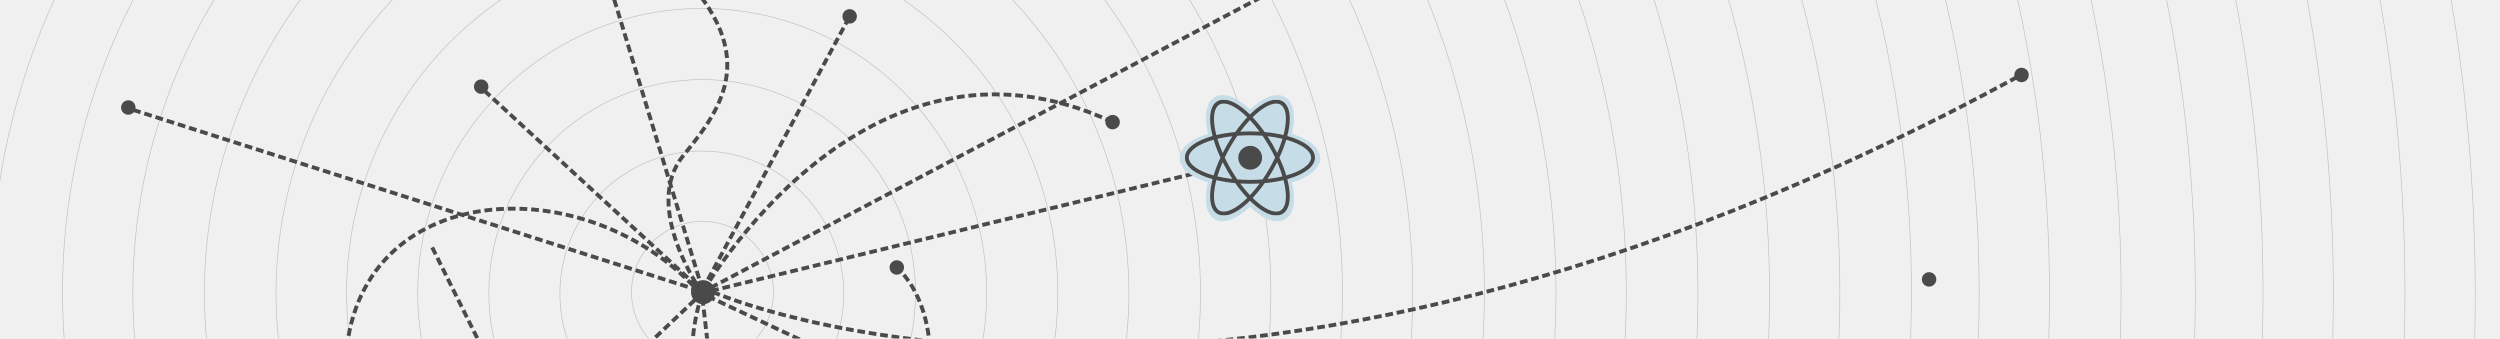
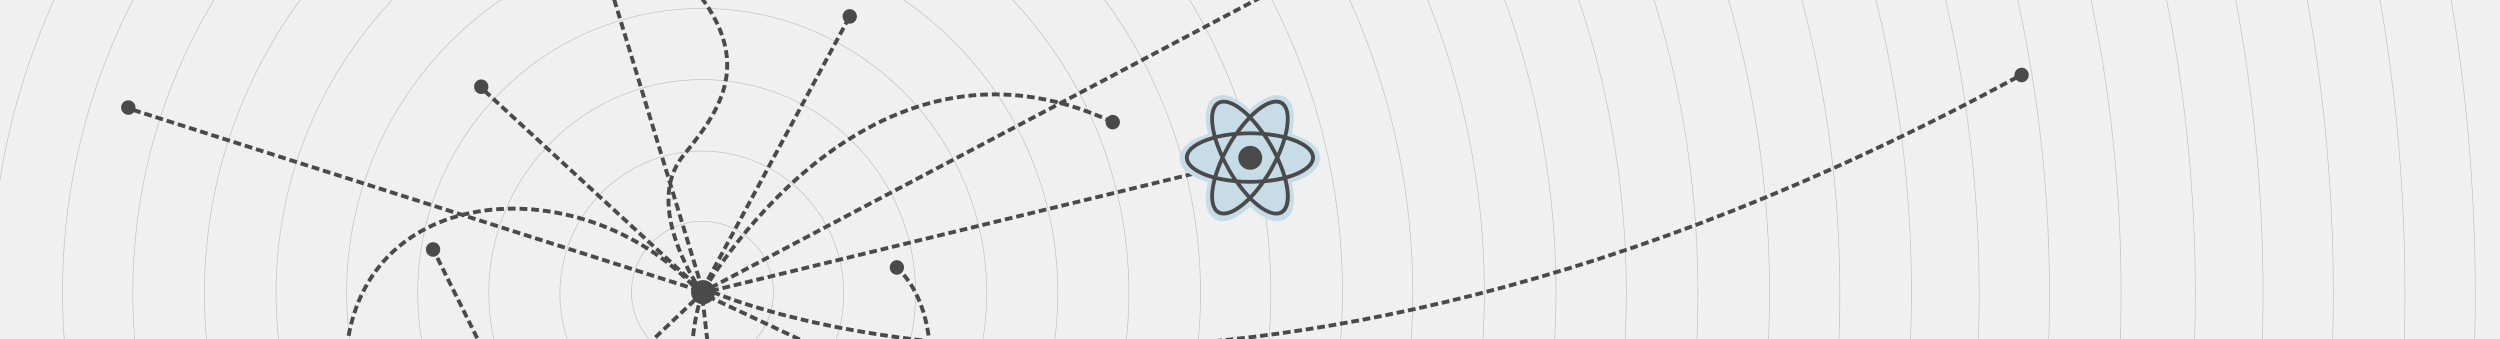
- <svg xmlns="http://www.w3.org/2000/svg" xmlns:xlink="http://www.w3.org/1999/xlink" width="1920px" height="260px" viewBox="0 0 1920 260" version="1.1">
-   <defs>
-     <rect id="path-1" x="0" y="0" width="1920" height="260" />
-     <rect id="path-3" x="0" y="0" width="1920" height="260" />
-     <rect id="path-5" x="0" y="0" width="1920" height="260" />
-     <rect id="path-7" x="0" y="0" width="1920" height="260" />
-     <polygon id="path-9" points="0 89.516 99.904 89.516 99.904 0.544 1.09294574e-20 0.544" />
-     <rect id="path-11" x="0" y="0" width="1920" height="260" />
-   </defs>
-   <g id="Symbols" stroke="none" stroke-width="1" fill="none" fill-rule="evenodd">
+ <svg xmlns="http://www.w3.org/2000/svg" width="1920px" height="260px" viewBox="0 0 1920 260" version="1.1">
+   <defs />
+   <g id="Page-1" stroke="none" stroke-width="1" fill="none" fill-rule="evenodd">
    <g id="Conference_Header">
-       <g id="Conference_header_NoText">
-         <g id="Welcome">
-           <g id="Header-clear-background">
-             <g id="Group">
-               <g id="dashed-Clipped">
-                 <mask id="mask-2" fill="white">
-                   <use xlink:href="#path-1" />
-                 </mask>
-                 <g id="path-1" />
-                 <g id="dashed" mask="url(#mask-2)">
-                   <g transform="translate(94, -192)" id="Group">
-                     <g>
-                       <path d="M445.5,414.5 L557.397,206.766" id="Stroke-12" stroke="#4A4A4A" stroke-width="3" stroke-dasharray="5.934,2.967" />
-                       <path d="M445.5,414.5 L358.233,127.617" id="Stroke-15" stroke="#4A4A4A" stroke-width="3" stroke-dasharray="6.053,3.026" />
-                       <path d="M447.5,417.5 L273.5,257.5" id="Stroke-18" stroke="#4A4A4A" stroke-width="3" stroke-dasharray="5.98,2.99" />
-                       <path d="M445.291,416.988 C445.291,416.988 398.303,351.067 430.933,311.253 C463.564,271.439 494.237,227.71 411.355,154.609" id="Stroke-29" stroke="#4A4A4A" stroke-width="3" stroke-dasharray="6,3" />
-                       <path d="M443.956,417.115 L1104.5,68.5" id="Stroke-12" stroke="#4A4A4A" stroke-width="3" stroke-dasharray="5.934,2.967" />
-                       <path d="M439.629,422.359 L170.224,677.944" id="Stroke-3" stroke="#4A4A4A" stroke-width="3" stroke-dasharray="5.958,2.979" />
-                       <path d="M449.5,419.5 L588.777,484.963" id="Stroke-9" stroke="#4A4A4A" stroke-width="3" stroke-dasharray="6.007,3.004" />
-                       <path d="M470.512,640.959 L445.291,418.988 C358.362,318.527 177.404,327.989 171.343,471.201" id="Stroke-21" stroke="#4A4A4A" stroke-width="3" stroke-dasharray="5.987,2.994" />
-                       <path d="M1473.548,1309.304 L1383.87,359.135 C1074.776,-70.898 485.362,254.894 409.793,582.639" id="Stroke-21" stroke="#4A4A4A" stroke-width="3" stroke-dasharray="5.987,2.994" transform="translate(941.6704, 731.1399) rotate(159) translate(-941.6704, -731.1399) " />
-                       <path d="M760.503,285.799 C569.94,196.381 445.291,416.988 445.291,416.988 C410.702,526.639 500.11,584.075 567.33,553.399 C634.549,522.723 630.633,430.042 594.739,397.408" id="Stroke-25" stroke="#4A4A4A" stroke-width="3" stroke-dasharray="6,3" />
-                       <path d="M442.681,415.03 L0.862,274.05" id="Stroke-27" stroke="#4A4A4A" stroke-width="3" stroke-dasharray="6,3" />
-                       <path d="M443.5,417.5 L867.5,314.5" id="Stroke-6" stroke="#4A4A4A" stroke-width="3" stroke-dasharray="5.953,2.976" />
-                       <path d="M451.002,380.857 C451.002,380.857 822.351,578.591 1464.475,284.986" id="Path-655" stroke="#4A4A4A" stroke-width="3" stroke-dasharray="5.95,2.92" transform="translate(957.7381, 365.4857) rotate(-4) translate(-957.7381, -365.4857) " />
-                     </g>
-                   </g>
-                 </g>
-               </g>
-               <g id="dots-Clipped">
-                 <mask id="mask-4" fill="white">
-                   <use xlink:href="#path-3" />
-                 </mask>
-                 <g id="path-1" />
-                 <g id="dots" mask="url(#mask-4)">
-                   <g transform="translate(92, 7)" id="Group">
-                     <g>
-                       <path d="M12.088,75.574 C12.088,78.639 9.603,81.124 6.538,81.124 C3.473,81.124 0.988,78.639 0.988,75.574 C0.988,72.509 3.473,70.023 6.538,70.023 C9.603,70.023 12.088,72.509 12.088,75.574" id="Fill-35" fill="#4A4A4A" />
-                       <path d="M566.088,5.574 C566.088,8.639 563.603,11.124 560.538,11.124 C557.473,11.124 554.988,8.639 554.988,5.574 C554.988,2.509 557.473,0.023 560.538,0.023 C563.603,0.023 566.088,2.509 566.088,5.574" id="Fill-35" fill="#4A4A4A" />
-                       <path d="M1466.088,50.574 C1466.088,53.639 1463.603,56.124 1460.538,56.124 C1457.473,56.124 1454.988,53.639 1454.988,50.574 C1454.988,47.509 1457.473,45.023 1460.538,45.023 C1463.603,45.023 1466.088,47.509 1466.088,50.574" id="Fill-35" fill="#4A4A4A" />
-                       <path d="M1395.088,207.574 C1395.088,210.639 1392.603,213.124 1389.538,213.124 C1386.473,213.124 1383.988,210.639 1383.988,207.574 C1383.988,204.509 1386.473,202.023 1389.538,202.023 C1392.603,202.023 1395.088,204.509 1395.088,207.574" id="Fill-35" fill="#4A4A4A" />
-                       <path d="M457.193,217.399 C457.193,222.508 453.052,226.65 447.943,226.65 C442.836,226.65 438.694,222.508 438.694,217.399 C438.694,212.29 442.836,208.148 447.943,208.148 C453.052,208.148 457.193,212.29 457.193,217.399" id="Fill-31" fill="#4A4A4A" />
-                       <path d="M602.289,198.408 C602.289,201.473 599.804,203.958 596.739,203.958 C593.675,203.958 591.189,201.473 591.189,198.408 C591.189,195.343 593.675,192.857 596.739,192.857 C599.804,192.857 602.289,195.343 602.289,198.408" id="Fill-45" fill="#4A4A4A" />
-                       <path d="M768.053,86.799 C768.053,89.864 765.568,92.349 762.503,92.349 C759.438,92.349 756.953,89.864 756.953,86.799 C756.953,83.734 759.438,81.248 762.503,81.248 C765.568,81.248 768.053,83.734 768.053,86.799" id="Fill-35" fill="#4A4A4A" />
-                     </g>
-                   </g>
-                 </g>
-               </g>
-               <g id="circles-Clipped">
-                 <mask id="mask-6" fill="white">
-                   <use xlink:href="#path-5" />
-                 </mask>
-                 <g id="path-1" />
-                 <g id="circles" opacity="0.3" mask="url(#mask-6)">
-                   <g transform="translate(-824, -1143)" id="Group">
-                     <g>
-                       <path d="M1745.988,1368.523 C1745.988,1579.77 1574.734,1751.023 1363.486,1751.023 C1152.237,1751.023 980.988,1579.77 980.988,1368.523 C980.988,1157.276 1152.237,986.023 1363.486,986.023 C1574.734,986.023 1745.988,1157.276 1745.988,1368.523 L1745.988,1368.523 Z" id="Stroke-57" stroke="#4A4A4A" stroke-width="0.5" />
-                       <path d="M1690.988,1368.023 C1690.988,1549.171 1544.359,1696.023 1363.486,1696.023 C1182.613,1696.023 1035.988,1549.171 1035.988,1368.023 C1035.988,1186.875 1182.613,1040.023 1363.486,1040.023 C1544.359,1040.023 1690.988,1186.875 1690.988,1368.023 L1690.988,1368.023 Z" id="Stroke-57" stroke="#4A4A4A" stroke-width="0.5" />
-                       <path d="M1636.386,1367.988 C1636.386,1518.83 1514.117,1641.113 1363.291,1641.113 C1212.465,1641.113 1090.196,1518.83 1090.196,1367.988 C1090.196,1217.145 1212.465,1094.863 1363.291,1094.863 C1514.117,1094.863 1636.386,1217.145 1636.386,1367.988 L1636.386,1367.988 Z" id="Stroke-59" stroke="#4A4A4A" stroke-width="0.5" />
-                       <path d="M1581.767,1367.988 C1581.767,1488.662 1483.952,1586.487 1363.292,1586.487 C1242.63,1586.487 1144.815,1488.662 1144.815,1367.988 C1144.815,1247.315 1242.63,1149.489 1363.292,1149.489 C1483.952,1149.489 1581.767,1247.315 1581.767,1367.988 L1581.767,1367.988 Z" id="Stroke-61" stroke="#4A4A4A" stroke-width="0.5" />
-                       <path d="M1800,1368 C1800,1609.347 1604.345,1805 1362.997,1805 C1121.649,1805 926,1609.347 926,1368 C926,1126.653 1121.649,931 1362.997,931 C1604.345,931 1800,1126.653 1800,1368 L1800,1368 Z" id="Stroke-57" stroke="#4A4A4A" stroke-width="0.5" />
-                       <path d="M1964,1368 C1964,1699.92 1694.919,1969 1362.996,1969 C1031.074,1969 762,1699.92 762,1368 C762,1036.08 1031.074,767 1362.996,767 C1694.919,767 1964,1036.08 1964,1368 L1964,1368 Z" id="Stroke-57" stroke="#4A4A4A" stroke-width="0.5" />
-                       <path d="M1909,1368.5 C1909,1670.321 1664.544,1915 1362.997,1915 C1061.45,1915 817,1670.321 817,1368.5 C817,1066.679 1061.45,822 1362.997,822 C1664.544,822 1909,1066.679 1909,1368.5 L1909,1368.5 Z" id="Stroke-57" stroke="#4A4A4A" stroke-width="0.5" />
-                       <path d="M1855,1367.5 C1855,1638.946 1634.944,1859 1363.497,1859 C1092.05,1859 872,1638.946 872,1367.5 C872,1096.054 1092.05,876 1363.497,876 C1634.944,876 1855,1096.054 1855,1367.5 L1855,1367.5 Z" id="Stroke-57" stroke="#4A4A4A" stroke-width="0.5" />
-                       <path d="M2019,1367.5 C2019,1729.52 1725.518,2023 1363.496,2023 C1001.474,2023 708,1729.52 708,1367.5 C708,1005.48 1001.474,712 1363.496,712 C1725.518,712 2019,1005.48 2019,1367.5 L2019,1367.5 Z" id="Stroke-57" stroke="#4A4A4A" stroke-width="0.5" />
-                       <path d="M2073,1368 C2073,1760.119 1755.117,2078 1362.996,2078 C970.874,2078 653,1760.119 653,1368 C653,975.881 970.874,658 1362.996,658 C1755.117,658 2073,975.881 2073,1368 L2073,1368 Z" id="Stroke-57" stroke="#4A4A4A" stroke-width="0.5" />
-                       <path d="M2128,1368 C2128,1790.494 1785.716,2133 1363.495,2133 C941.275,2133 599,1790.494 599,1368 C599,945.506 941.275,603 1363.495,603 C1785.716,603 2128,945.506 2128,1368 L2128,1368 Z" id="Stroke-57" stroke="#4A4A4A" stroke-width="0.5" />
-                       <path d="M2183,1368.5 C2183,1821.094 1816.092,2188 1363.495,2188 C910.899,2188 544,1821.094 544,1368.5 C544,915.906 910.899,549 1363.495,549 C1816.092,549 2183,915.906 2183,1368.5 L2183,1368.5 Z" id="Stroke-57" stroke="#4A4A4A" stroke-width="0.5" />
-                       <path d="M2237,1368 C2237,1850.693 1845.691,2242 1362.995,2242 C880.299,2242 489,1850.693 489,1368 C489,885.307 880.299,494 1362.995,494 C1845.691,494 2237,885.307 2237,1368 L2237,1368 Z" id="Stroke-57" stroke="#4A4A4A" stroke-width="0.5" />
-                       <path d="M2292,1367.5 C2292,1880.292 1876.29,2296 1363.494,2296 C850.699,2296 435,1880.292 435,1367.5 C435,854.708 850.699,439 1363.494,439 C1876.29,439 2292,854.708 2292,1367.5 L2292,1367.5 Z" id="Stroke-57" stroke="#4A4A4A" stroke-width="0.5" />
-                       <path d="M2398,1368.5 C2398,1943.148 1934.384,2409 1362.494,2409 C790.604,2409 327,1943.148 327,1368.5 C327,793.852 790.604,328 1362.494,328 C1934.384,328 2398,793.852 2398,1368.5 L2398,1368.5 Z" id="Stroke-57" stroke="#4A4A4A" stroke-width="0.5" />
-                       <path d="M2344,1368.5 C2344,1912.772 1904.784,2354 1362.994,2354 C821.204,2354 382,1912.772 382,1368.5 C382,824.228 821.204,383 1362.994,383 C1904.784,383 2344,824.228 2344,1368.5 L2344,1368.5 Z" id="Stroke-57" stroke="#4A4A4A" stroke-width="0.5" />
-                       <path d="M1363.291,1531.863 C1272.796,1531.863 1199.434,1458.493 1199.434,1367.988 C1199.434,1277.483 1272.796,1204.113 1363.291,1204.113 C1453.786,1204.113 1527.148,1277.483 1527.148,1367.988 C1527.148,1458.493 1453.786,1531.863 1363.291,1531.863 Z" id="Stroke-63" stroke="#4A4A4A" stroke-width="0.5" />
-                       <path d="M1418,1367.5 C1418,1397.599 1393.599,1422 1363.5,1422 C1333.4,1422 1309,1397.599 1309,1367.5 C1309,1337.401 1333.4,1313 1363.5,1313 C1393.599,1313 1418,1337.401 1418,1367.5 L1418,1367.5 Z" id="Stroke-57" stroke="#4A4A4A" stroke-width="0.5" />
-                       <path d="M1472,1368.5 C1472,1428.975 1423.198,1478 1362.999,1478 C1302.8,1478 1254,1428.975 1254,1368.5 C1254,1308.025 1302.8,1259 1362.999,1259 C1423.198,1259 1472,1308.025 1472,1368.5 L1472,1368.5 Z" id="Stroke-57" stroke="#4A4A4A" stroke-width="0.5" />
-                       <path d="M2725,1369 C2725,2125.072 2114.978,2738 1362.492,2738 C610.005,2738 0,2125.072 0,1369 C0,612.928 610.005,0 1362.492,0 C2114.978,0 2725,612.928 2725,1369 L2725,1369 Z" id="Stroke-57" stroke="#4A4A4A" stroke-width="0.5" />
-                       <path d="M2671,1368 C2671,2093.696 2085.379,2682 1362.992,2682 C640.605,2682 55,2093.696 55,1368 C55,642.304 640.605,54 1362.992,54 C2085.379,54 2671,642.304 2671,1368 L2671,1368 Z" id="Stroke-57" stroke="#4A4A4A" stroke-width="0.5" />
-                       <path d="M2616,1368.5 C2616,2064.097 2054.78,2628 1362.493,2628 C670.205,2628 109,2064.097 109,1368.5 C109,672.903 670.205,109 1362.493,109 C2054.78,109 2616,672.903 2616,1368.5 L2616,1368.5 Z" id="Stroke-57" stroke="#4A4A4A" stroke-width="0.5" />
-                       <path d="M2562,1368.5 C2562,2033.722 2025.181,2573 1362.993,2573 C700.805,2573 164,2033.722 164,1368.5 C164,703.278 700.805,164 1362.993,164 C2025.181,164 2562,703.278 2562,1368.5 L2562,1368.5 Z" id="Stroke-57" stroke="#4A4A4A" stroke-width="0.5" />
-                       <path d="M2510,1368 C2510,2001.466 1996.463,2515 1362.993,2515 C729.524,2515 216,2001.466 216,1368 C216,734.534 729.524,221 1362.993,221 C1996.463,221 2510,734.534 2510,1368 L2510,1368 Z" id="Stroke-57" stroke="#4A4A4A" stroke-width="0.5" />
-                       <path d="M2453,1368 C2453,1972.747 1964.983,2463 1362.993,2463 C761.004,2463 273,1972.747 273,1368 C273,763.253 761.004,273 1362.993,273 C1964.983,273 2453,763.253 2453,1368 L2453,1368 Z" id="Stroke-57" stroke="#4A4A4A" stroke-width="0.5" />
-                     </g>
-                   </g>
-                 </g>
-               </g>
-               <g id="React-Clipped">
-                 <mask id="mask-8" fill="white">
-                   <use xlink:href="#path-7" />
-                 </mask>
-                 <g id="path-1" />
-                 <g id="React" mask="url(#mask-8)">
-                   <g transform="translate(908, 75)" id="Group">
-                     <g>
-                       <g>
-                         <path d="M103.9,46.452 C103.9,39.198 95.235,32.916 81.778,29.158 C82.359,26.899 82.827,24.697 83.16,22.58 C84.859,11.787 83,4.223 77.925,1.281 C72.85,-1.66 65.397,0.505 56.935,7.379 C55.274,8.728 53.609,10.237 51.951,11.873 C50.292,10.237 48.626,8.728 46.965,7.379 C38.504,0.505 31.048,-1.662 25.975,1.281 C20.901,4.223 19.041,11.787 20.74,22.58 C21.073,24.697 21.541,26.899 22.123,29.158 C8.666,32.916 0,39.198 0,46.452 C0,53.706 8.666,59.988 22.123,63.746 C21.541,66.005 21.073,68.207 20.74,70.324 C19.041,81.118 20.901,88.681 25.975,91.624 C27.453,92.48 29.133,92.904 30.982,92.904 C35.477,92.904 40.968,90.398 46.965,85.525 C48.626,84.176 50.292,82.667 51.951,81.031 C53.609,82.667 55.274,84.176 56.935,85.525 C62.932,90.398 68.422,92.904 72.919,92.904 C74.767,92.904 76.448,92.48 77.925,91.624 C83,88.681 84.859,81.118 83.16,70.324 C82.827,68.207 82.359,66.005 81.778,63.746 C95.235,59.988 103.9,53.706 103.9,46.452" id="Fill-1" fill="#C6DDE7" />
-                         <path d="M103.9,46.452 C103.9,39.198 95.235,32.916 81.778,29.158 C82.359,26.899 82.827,24.697 83.16,22.58 C84.859,11.787 83,4.223 77.925,1.281 C72.85,-1.66 65.397,0.505 56.935,7.379 C55.274,8.728 53.609,10.237 51.951,11.873 C50.292,10.237 48.626,8.728 46.965,7.379 C38.504,0.505 31.048,-1.662 25.975,1.281 C20.901,4.223 19.041,11.787 20.74,22.58 C21.073,24.697 21.541,26.899 22.123,29.158 C8.666,32.916 0,39.198 0,46.452 C0,53.706 8.666,59.988 22.123,63.746 C21.541,66.005 21.073,68.207 20.74,70.324 C19.041,81.118 20.901,88.681 25.975,91.624 C27.453,92.48 29.133,92.904 30.982,92.904 C35.477,92.904 40.968,90.398 46.965,85.525 C48.626,84.176 50.292,82.667 51.951,81.031 C53.609,82.667 55.274,84.176 56.935,85.525 C62.932,90.398 68.422,92.904 72.919,92.904 C74.767,92.904 76.448,92.48 77.925,91.624 C83,88.681 84.859,81.118 83.16,70.324 C82.827,68.207 82.359,66.005 81.778,63.746 C95.235,59.988 103.9,53.706 103.9,46.452 L103.9,46.452 Z" id="Stroke-3" stroke="#C6DDE7" stroke-width="4" />
-                         <g transform="translate(2, 1)">
-                           <g id="Group-5">
-                             <g id="Fill-3-Clipped">
-                               <mask id="mask-10" fill="white">
-                                 <use xlink:href="#path-9" />
-                               </mask>
-                               <g id="path-3" />
-                               <path d="M99.904,45.031 C99.904,38.084 91.572,32.068 78.632,28.468 C79.191,26.305 79.641,24.197 79.961,22.169 C81.595,11.832 79.807,4.589 74.928,1.771 C70.048,-1.045 62.881,1.028 54.745,7.611 C53.148,8.903 51.547,10.348 49.952,11.915 C48.357,10.348 46.755,8.903 45.159,7.611 C37.023,1.028 29.854,-1.047 24.976,1.771 C20.097,4.589 18.309,11.832 19.943,22.169 C20.263,24.197 20.713,26.305 21.272,28.468 C8.332,32.068 -0,38.084 -0,45.031 C-0,51.977 8.332,57.993 21.272,61.593 C20.713,63.756 20.263,65.864 19.943,67.892 C18.309,78.229 20.097,85.472 24.976,88.29 C26.397,89.11 28.013,89.516 29.79,89.516 C34.113,89.516 39.393,87.116 45.159,82.45 C46.755,81.158 48.357,79.713 49.952,78.146 C51.547,79.713 53.148,81.158 54.745,82.45 C60.511,87.116 65.79,89.516 70.114,89.516 C71.891,89.516 73.507,89.11 74.928,88.29 C79.807,85.472 81.595,78.229 79.961,67.892 C79.641,65.864 79.191,63.756 78.632,61.593 C91.572,57.993 99.904,51.977 99.904,45.031 M56.617,9.924 C61.803,5.727 66.51,3.523 70.099,3.523 C71.36,3.523 72.483,3.795 73.44,4.348 C77.124,6.474 78.43,12.801 77.023,21.706 C76.717,23.641 76.288,25.655 75.753,27.723 C71.342,26.672 66.47,25.889 61.268,25.422 C58.308,21.219 55.197,17.385 52.034,14.039 C53.56,12.539 55.091,11.158 56.617,9.924 M64.793,53.6 C63.146,56.453 61.414,59.195 59.624,61.801 C56.542,62.039 53.315,62.168 49.952,62.168 C46.589,62.168 43.362,62.039 40.28,61.801 C38.489,59.195 36.758,56.453 35.11,53.6 C33.464,50.749 31.957,47.881 30.597,45.031 C31.957,42.18 33.464,39.312 35.11,36.461 C36.758,33.608 38.489,30.867 40.28,28.26 C43.362,28.023 46.589,27.893 49.952,27.893 C53.315,27.893 56.542,28.023 59.624,28.26 C61.414,30.867 63.146,33.608 64.793,36.461 C66.439,39.312 67.947,42.18 69.307,45.031 C67.947,47.881 66.439,50.749 64.793,53.6 M70.905,48.531 C72.537,52.265 73.897,55.943 74.956,59.482 C71.462,60.311 67.61,60.977 63.452,61.439 C64.8,59.39 66.11,57.269 67.37,55.087 C68.628,52.908 69.807,50.718 70.905,48.531 M49.952,73.897 C47.422,71.213 44.922,68.203 42.507,64.929 C44.932,65.069 47.416,65.143 49.952,65.143 C52.488,65.143 54.972,65.069 57.397,64.929 C54.982,68.203 52.483,71.213 49.952,73.897 M36.451,61.439 C32.294,60.977 28.443,60.311 24.948,59.482 C26.007,55.943 27.367,52.265 28.998,48.531 C30.097,50.718 31.276,52.908 32.534,55.087 C33.794,57.269 35.104,59.39 36.451,61.439 M28.998,41.531 C27.367,37.796 26.007,34.118 24.948,30.579 C28.443,29.75 32.294,29.085 36.451,28.622 C35.104,30.671 33.794,32.792 32.534,34.974 C31.276,37.153 30.097,39.343 28.998,41.531 M49.952,16.164 C52.483,18.848 54.982,21.858 57.397,25.132 C54.972,24.992 52.488,24.918 49.952,24.918 C47.416,24.918 44.932,24.992 42.507,25.132 C44.922,21.858 47.422,18.848 49.952,16.164 M67.37,34.974 C66.11,32.792 64.8,30.671 63.452,28.622 C67.61,29.085 71.462,29.75 74.956,30.579 C73.897,34.118 72.537,37.796 70.905,41.531 C69.807,39.343 68.628,37.153 67.37,34.974 M22.881,21.706 C21.474,12.801 22.78,6.474 26.464,4.348 C27.422,3.795 28.543,3.523 29.805,3.523 C33.393,3.523 38.101,5.728 43.287,9.924 C44.813,11.158 46.344,12.539 47.871,14.039 C44.707,17.385 41.596,21.219 38.635,25.422 C33.435,25.889 28.562,26.672 24.151,27.723 C23.617,25.655 23.187,23.641 22.881,21.706 M2.976,45.031 C2.976,39.953 10.088,34.66 22.067,31.323 C23.385,35.741 25.151,40.359 27.314,45.031 C25.151,49.702 23.385,54.32 22.067,58.739 C10.088,55.402 2.976,50.108 2.976,45.031 M43.287,80.137 C36.279,85.808 30.148,87.842 26.464,85.713 C22.78,83.587 21.474,77.26 22.881,68.356 C23.187,66.42 23.617,64.406 24.151,62.338 C28.562,63.389 33.435,64.172 38.635,64.639 C41.596,68.842 44.707,72.677 47.871,76.022 C46.344,77.522 44.813,78.903 43.287,80.137 M77.023,68.356 C78.43,77.26 77.124,83.587 73.44,85.713 C69.757,87.84 63.625,85.807 56.617,80.137 C55.091,78.903 53.56,77.522 52.034,76.022 C55.197,72.677 58.308,68.842 61.268,64.639 C66.47,64.172 71.342,63.389 75.753,62.338 C76.288,64.406 76.717,66.42 77.023,68.356 M77.837,58.739 C76.52,54.32 74.752,49.702 72.591,45.031 C74.752,40.359 76.52,35.741 77.837,31.323 C89.816,34.66 96.929,39.953 96.929,45.031 C96.929,50.108 89.816,55.402 77.837,58.739" id="Fill-3" fill="#4A4A4A" mask="url(#mask-10)" />
-                             </g>
-                           </g>
-                           <path d="M50.152,36 C45.098,36 41,40.098 41,45.152 C41,50.206 45.098,54.303 50.152,54.303 C55.206,54.303 59.303,50.206 59.303,45.152 C59.303,40.098 55.206,36 50.152,36" id="Fill-1" fill="#4A4A4A" />
+       <g transform="translate(-824, -1143)" id="Symbols">
+         <g>
+           <g id="Conference_Header">
+             <g id="Conference_header_NoText">
+               <g id="Welcome">
+                 <g id="Group_4_">
+                   <g id="dashed-Clipped" transform="translate(918, 1019)" stroke-width="3" stroke="#4A4A4A">
+                     <g id="dashed">
+                       <g id="Group">
+                         <g>
+                           <path d="M445.5,346.5 L557.4,138.8" id="Stroke-12" stroke-dasharray="5.934,2.967" />
+                           <path d="M445.5,346.5 L358.2,59.6" id="Stroke-15" stroke-dasharray="6.053,3.026" />
+                           <path d="M447.5,349.5 L273.5,189.5" id="Stroke-18" stroke-dasharray="5.98,2.99" />
+                           <path d="M445.3,349 C445.3,349 398.3,283.1 430.9,243.3 C463.5,203.5 494.2,159.8 411.3,86.7" id="Stroke-29" stroke-dasharray="6,3" />
+                           <path d="M444,349.1 L1104.5,0.5" id="Stroke-12_1_" stroke-dasharray="5.934,2.967" />
+                           <path d="M439.6,354.4 L170.2,609.9" id="Stroke-3" stroke-dasharray="5.958,2.979" />
+                           <path d="M449.5,351.5 L588.8,417" id="Stroke-9" stroke-dasharray="6.007,3.004" />
+                           <path d="M470.5,573 L445.3,351 C358.4,250.5 177.4,260 171.4,403.2" id="Stroke-21" stroke-dasharray="5.987,2.994" />
+                           <path d="M237.9,314 L662.1,1168.9 C1104.8,1459.6 1538.3,944.2 1491.4,611.2" id="Stroke-21_1_" stroke-dasharray="5.987,2.994" />
+                           <path d="M760.5,217.8 C569.9,128.4 445.3,349 445.3,349 C410.7,458.7 500.1,516.1 567.3,485.4 C634.5,454.7 630.6,362 594.7,329.4" id="Stroke-25" stroke-dasharray="6,3" />
+                           <path d="M442.7,347 L0.9,206.1" id="Stroke-27" stroke-dasharray="6,3" />
+                           <path d="M443.5,349.5 L867.5,246.5" id="Stroke-6" stroke-dasharray="5.953,2.976" />
+                           <path d="M453.3,348.2 C453.3,348.2 837.5,519.5 1457.6,181.9" id="Path-655" stroke-dasharray="5.95,2.92" />
                        </g>
                      </g>
                    </g>
                  </g>
+                   <g id="dots" transform="translate(917, 1150)" fill="#4A4A4A">
+                     <g id="Group_1_">
+                       <g id="Group">
+                         <path d="M11.1,75.6 C11.1,78.7 8.6,81.2 5.6,81.2 C2.6,81.2 0,78.6 0,75.6 C0,72.5 2.5,70 5.5,70 C8.5,70 11.1,72.5 11.1,75.6" id="Fill-35" />
+                         <path d="M565.1,5.6 C565.1,8.7 562.6,11.2 559.6,11.2 C556.5,11.2 554.1,8.7 554.1,5.6 C554.1,2.5 556.6,0 559.6,0 C562.6,0 565.1,2.5 565.1,5.6" id="Fill-35_1_" />
+                         <path d="M1465.1,50.6 C1465.1,53.7 1462.6,56.2 1459.6,56.2 C1456.6,56.2 1454.1,53.7 1454.1,50.6 C1454.1,47.5 1456.6,45 1459.6,45 C1462.6,45 1465.1,47.5 1465.1,50.6" id="Fill-35_2_" />
+                         <path d="M245.1,184.6 C245.1,187.7 242.6,190.2 239.6,190.2 C236.6,190.2 234.1,187.7 234.1,184.6 C234.1,181.5 236.6,179 239.6,179 C242.6,179 245.1,181.5 245.1,184.6" id="Fill-35_3_" />
+                         <path d="M456.2,217.4 C456.2,222.5 452.1,226.7 446.9,226.7 C441.8,226.7 437.7,222.6 437.7,217.4 C437.7,212.3 441.8,208.1 446.9,208.1 C452.1,208.1 456.2,212.3 456.2,217.4" id="Fill-31" />
+                         <path d="M601.3,198.4 C601.3,201.5 598.8,204 595.8,204 C592.7,204 590.3,201.5 590.3,198.4 C590.3,195.3 592.8,192.8 595.8,192.8 C598.8,192.9 601.3,195.3 601.3,198.4" id="Fill-45" />
+                         <path d="M767.1,86.8 C767.1,89.9 764.6,92.4 761.6,92.4 C758.5,92.4 756.1,89.9 756.1,86.8 C756.1,83.7 758.6,81.2 761.6,81.2 C764.6,81.2 767.1,83.7 767.1,86.8" id="Fill-35_4_" />
+                       </g>
+                     </g>
+                   </g>
+                   <g id="circles-Clipped" stroke-width="0.5" stroke="#4A4A4A" opacity="0.3">
+                     <g id="circles">
+                       <g id="Group_2_">
+                         <g id="Group">
+                           <path d="M1746,1368.5 C1746,1579.7 1574.7,1751 1363.5,1751 C1152.3,1751 981,1579.8 981,1368.5 C981,1157.2 1152.2,986 1363.5,986 C1574.8,986 1746,1157.3 1746,1368.5 L1746,1368.5 Z" id="Stroke-57" />
+                           <path d="M1691,1368 C1691,1549.1 1544.4,1696 1363.5,1696 C1182.6,1696 1036,1549.2 1036,1368 C1036,1186.8 1182.6,1040 1363.5,1040 C1544.4,1040 1691,1186.9 1691,1368 L1691,1368 Z" id="Stroke-57_1_" />
+                           <path d="M1636.4,1368 C1636.4,1518.8 1514.1,1641.1 1363.3,1641.1 C1212.5,1641.1 1090.2,1518.8 1090.2,1368 C1090.2,1217.2 1212.5,1094.9 1363.3,1094.9 C1514.1,1094.9 1636.4,1217.1 1636.4,1368 L1636.4,1368 Z" id="Stroke-59" />
+                           <path d="M1581.8,1368 C1581.8,1488.7 1484,1586.5 1363.3,1586.5 C1242.6,1586.5 1144.8,1488.7 1144.8,1368 C1144.8,1247.3 1242.6,1149.5 1363.3,1149.5 C1484,1149.5 1581.8,1247.3 1581.8,1368 L1581.8,1368 Z" id="Stroke-61" />
+                           <path d="M1800,1368 C1800,1609.3 1604.3,1805 1363,1805 C1121.7,1805 926,1609.3 926,1368 C926,1126.7 1121.6,931 1363,931 C1604.4,931 1800,1126.7 1800,1368 L1800,1368 Z" id="Stroke-57_2_" />
+                           <path d="M1964,1368 C1964,1699.9 1694.9,1969 1363,1969 C1031.1,1969 762,1699.9 762,1368 C762,1036.1 1031.1,767 1363,767 C1694.9,767 1964,1036.1 1964,1368 L1964,1368 Z" id="Stroke-57_3_" />
+                           <path d="M1909,1368.5 C1909,1670.3 1664.5,1915 1363,1915 C1061.5,1915 817,1670.3 817,1368.5 C817,1066.7 1061.4,822 1363,822 C1664.6,822 1909,1066.7 1909,1368.5 L1909,1368.5 Z" id="Stroke-57_4_" />
+                           <path d="M1855,1367.5 C1855,1638.9 1634.9,1859 1363.5,1859 C1092.1,1859 872,1638.9 872,1367.5 C872,1096.1 1092,876 1363.5,876 C1635,876 1855,1096.1 1855,1367.5 L1855,1367.5 Z" id="Stroke-57_5_" />
+                           <path d="M2019,1367.5 C2019,1729.5 1725.5,2023 1363.5,2023 C1001.5,2023 708,1729.5 708,1367.5 C708,1005.5 1001.5,712 1363.5,712 C1725.5,712 2019,1005.5 2019,1367.5 L2019,1367.5 Z" id="Stroke-57_6_" />
+                           <path d="M2073,1368 C2073,1760.1 1755.1,2078 1363,2078 C970.9,2078 653,1760.1 653,1368 C653,975.9 970.9,658 1363,658 C1755.1,658 2073,975.9 2073,1368 L2073,1368 Z" id="Stroke-57_7_" />
+                           <path d="M2128,1368 C2128,1790.5 1785.7,2133 1363.5,2133 C941.3,2133 599,1790.5 599,1368 C599,945.5 941.3,603 1363.5,603 C1785.7,603 2128,945.5 2128,1368 L2128,1368 Z" id="Stroke-57_8_" />
+                           <path d="M2183,1368.5 C2183,1821.1 1816.1,2188 1363.5,2188 C910.9,2188 544,1821.1 544,1368.5 C544,915.9 910.9,549 1363.5,549 C1816.1,549 2183,915.9 2183,1368.5 L2183,1368.5 Z" id="Stroke-57_9_" />
+                           <path d="M2237,1368 C2237,1850.7 1845.7,2242 1363,2242 C880.3,2242 489,1850.7 489,1368 C489,885.3 880.3,494 1363,494 C1845.7,494 2237,885.3 2237,1368 L2237,1368 Z" id="Stroke-57_10_" />
+                           <path d="M2292,1367.5 C2292,1880.3 1876.3,2296 1363.5,2296 C850.7,2296 435,1880.3 435,1367.5 C435,854.7 850.7,439 1363.5,439 C1876.3,439 2292,854.7 2292,1367.5 L2292,1367.5 Z" id="Stroke-57_11_" />
+                           <path d="M2398,1368.5 C2398,1943.1 1934.4,2409 1362.5,2409 C790.6,2409 327,1943.1 327,1368.5 C327,793.9 790.6,328 1362.5,328 C1934.4,328 2398,793.9 2398,1368.5 L2398,1368.5 Z" id="Stroke-57_12_" />
+                           <path d="M2344,1368.5 C2344,1912.8 1904.8,2354 1363,2354 C821.2,2354 382,1912.8 382,1368.5 C382,824.2 821.2,383 1363,383 C1904.8,383 2344,824.2 2344,1368.5 L2344,1368.5 Z" id="Stroke-57_13_" />
+                           <path d="M1363.3,1531.9 C1272.8,1531.9 1199.4,1458.5 1199.4,1368 C1199.4,1277.5 1272.8,1204.1 1363.3,1204.1 C1453.8,1204.1 1527.2,1277.5 1527.2,1368 C1527.1,1458.5 1453.8,1531.9 1363.3,1531.9 Z" id="Stroke-63" />
+                           <path d="M1418,1367.5 C1418,1397.6 1393.6,1422 1363.5,1422 C1333.4,1422 1309,1397.6 1309,1367.5 C1309,1337.4 1333.4,1313 1363.5,1313 C1393.6,1313 1418,1337.4 1418,1367.5 L1418,1367.5 Z" id="Stroke-57_14_" />
+                           <path d="M1472,1368.5 C1472,1429 1423.2,1478 1363,1478 C1302.8,1478 1254,1429 1254,1368.5 C1254,1308 1302.8,1259 1363,1259 C1423.2,1259 1472,1308 1472,1368.5 L1472,1368.5 Z" id="Stroke-57_15_" />
+                           <path d="M2725,1369 C2725,2125.1 2115,2738 1362.5,2738 C610,2738 0,2125.1 0,1369 C0,612.9 610,0 1362.5,0 C2115,0 2725,612.9 2725,1369 L2725,1369 Z" id="Stroke-57_16_" />
+                           <path d="M2671,1368 C2671,2093.7 2085.4,2682 1363,2682 C640.6,2682 55,2093.7 55,1368 C55,642.3 640.6,54 1363,54 C2085.4,54 2671,642.3 2671,1368 L2671,1368 Z" id="Stroke-57_17_" />
+                           <path d="M2616,1368.5 C2616,2064.1 2054.8,2628 1362.5,2628 C670.2,2628 109,2064.1 109,1368.5 C109,672.9 670.2,109 1362.5,109 C2054.8,109 2616,672.9 2616,1368.5 L2616,1368.5 Z" id="Stroke-57_18_" />
+                           <path d="M2562,1368.5 C2562,2033.7 2025.2,2573 1363,2573 C700.8,2573 164,2033.7 164,1368.5 C164,703.3 700.8,164 1363,164 C2025.2,164 2562,703.3 2562,1368.5 L2562,1368.5 Z" id="Stroke-57_19_" />
+                           <path d="M2510,1368 C2510,2001.5 1996.5,2515 1363,2515 C729.5,2515 216,2001.5 216,1368 C216,734.5 729.5,221 1363,221 C1996.5,221 2510,734.5 2510,1368 L2510,1368 Z" id="Stroke-57_20_" />
+                           <path d="M2453,1368 C2453,1972.7 1965,2463 1363,2463 C761,2463 273,1972.7 273,1368 C273,763.3 761,273 1363,273 C1965,273 2453,763.3 2453,1368 L2453,1368 Z" id="Stroke-57_21_" />
+                         </g>
+                       </g>
+                     </g>
+                   </g>
+                   <g id="React-Clipped" transform="translate(1732, 1218)">
+                     <g id="React">
+                       <g id="Group_3_">
+                         <g id="Group">
+                           <g>
+                             <path d="M103.9,46.5 C103.9,39.2 95.2,33 81.8,29.2 C82.4,26.9 82.8,24.7 83.2,22.6 C84.9,11.8 83,4.2 77.9,1.3 C72.8,-1.6 65.4,0.5 56.9,7.4 C55.2,8.7 53.6,10.3 51.9,11.9 C50.2,10.3 48.6,8.8 46.9,7.4 C38.4,0.5 31,-1.6 25.9,1.3 C20.8,4.2 19,11.8 20.7,22.6 C21,24.7 21.5,26.9 22.1,29.2 C8.7,32.9 0,39.2 0,46.5 C0,53.8 8.7,60 22.1,63.7 C21.5,66 21,68.2 20.7,70.3 C19,81.1 20.9,88.7 26,91.6 C27.5,92.5 29.2,92.9 31,92.9 C35.5,92.9 41,90.4 47,85.5 C48.7,84.2 50.3,82.6 52,81 C53.7,82.6 55.3,84.1 57,85.5 C63,90.4 68.5,92.9 73,92.9 C74.8,92.9 76.5,92.5 78,91.6 C83.1,88.7 84.9,81.1 83.2,70.3 C82.9,68.2 82.4,66 81.8,63.7 C95.2,60 103.9,53.7 103.9,46.5" id="Fill-1" fill="#C6DDE7" />
+                             <path d="M103.9,46.5 C103.9,39.2 95.2,33 81.8,29.2 C82.4,26.9 82.8,24.7 83.2,22.6 C84.9,11.8 83,4.2 77.9,1.3 C72.8,-1.6 65.4,0.5 56.9,7.4 C55.2,8.7 53.6,10.3 51.9,11.9 C50.2,10.3 48.6,8.8 46.9,7.4 C38.4,0.5 31,-1.6 25.9,1.3 C20.8,4.2 19,11.8 20.7,22.6 C21,24.7 21.5,26.9 22.1,29.2 C8.7,32.9 0,39.2 0,46.5 C0,53.8 8.7,60 22.1,63.7 C21.5,66 21,68.2 20.7,70.3 C19,81.1 20.9,88.7 26,91.6 C27.5,92.5 29.2,92.9 31,92.9 C35.5,92.9 41,90.4 47,85.5 C48.7,84.2 50.3,82.6 52,81 C53.7,82.6 55.3,84.1 57,85.5 C63,90.4 68.5,92.9 73,92.9 C74.8,92.9 76.5,92.5 78,91.6 C83.1,88.7 84.9,81.1 83.2,70.3 C82.9,68.2 82.4,66 81.8,63.7 C95.2,60 103.9,53.7 103.9,46.5 L103.9,46.5 Z" id="Stroke-3_1_" stroke="#C6DDE7" stroke-width="4" />
+                             <g transform="translate(2, 1)" fill="#4A4A4A">
+                               <g id="Group-5">
+                                 <g id="Fill-3-Clipped">
+                                   <path d="M99.9,45 C99.9,38.1 91.6,32 78.6,28.4 C79.2,26.2 79.6,24.1 79.9,22.1 C81.5,11.8 79.7,4.5 74.9,1.7 C70,-1 62.9,1 54.7,7.6 C53.1,8.9 51.5,10.3 49.9,11.9 C48.3,10.3 46.7,8.9 45.1,7.6 C37,1 29.9,-1 25,1.8 C20.1,4.6 18.3,11.9 20,22.2 C20.3,24.2 20.8,26.3 21.3,28.5 C8.3,32.1 0,38.1 0,45 C0,51.9 8.3,58 21.3,61.6 C20.7,63.8 20.3,65.9 20,67.9 C18.4,78.2 20.2,85.5 25,88.3 C26.4,89.1 28,89.5 29.8,89.5 C34.1,89.5 39.4,87.1 45.2,82.4 C46.8,81.1 48.4,79.7 50,78.1 C51.6,79.7 53.2,81.1 54.8,82.4 C60.6,87.1 65.8,89.5 70.2,89.5 C72,89.5 73.6,89.1 75,88.3 C79.9,85.5 81.7,78.2 80,67.9 C79.7,65.9 79.2,63.8 78.7,61.6 C91.6,58 99.9,52 99.9,45 M56.6,9.9 C61.8,5.7 66.5,3.5 70.1,3.5 C71.4,3.5 72.5,3.8 73.4,4.3 C77.1,6.4 78.4,12.8 77,21.7 C76.7,23.6 76.3,25.6 75.7,27.7 C71.3,26.6 66.4,25.9 61.2,25.4 C58.2,21.2 55.1,17.4 52,14 C53.6,12.5 55.1,11.2 56.6,9.9 M64.8,53.6 C63.2,56.5 61.4,59.2 59.6,61.8 C56.5,62 53.3,62.2 49.9,62.2 C46.5,62.2 43.3,62.1 40.2,61.8 C38.4,59.2 36.7,56.5 35,53.6 C33.4,50.7 31.8,47.9 30.5,45 C31.9,42.1 33.4,39.3 35,36.4 C36.6,33.5 38.4,30.8 40.2,28.2 C43.3,28 46.5,27.8 49.9,27.8 C53.3,27.8 56.5,27.9 59.6,28.2 C61.4,30.8 63.1,33.5 64.8,36.4 C66.4,39.3 68,42.1 69.3,45 C67.9,47.9 66.4,50.7 64.8,53.6 M70.9,48.5 C72.5,52.2 73.9,55.9 75,59.5 C71.5,60.3 67.7,61 63.5,61.5 C64.8,59.5 66.2,57.3 67.4,55.1 C68.6,52.9 69.8,50.7 70.9,48.5 M50,73.9 C47.5,71.2 45,68.2 42.6,64.9 C45,65 47.5,65.1 50,65.1 C52.5,65.1 55,65 57.4,64.9 C55,68.2 52.5,71.2 50,73.9 M36.5,61.4 C32.3,60.9 28.5,60.3 25,59.4 C26.1,55.9 27.4,52.2 29.1,48.4 C30.2,50.6 31.4,52.8 32.6,55 C33.8,57.3 35.1,59.4 36.5,61.4 M29,41.5 C27.4,37.8 26,34.1 24.9,30.5 C28.4,29.7 32.2,29 36.4,28.5 C35.1,30.5 33.7,32.7 32.5,34.9 C31.3,37.2 30.1,39.3 29,41.5 M50,16.2 C52.5,18.9 55,21.9 57.4,25.2 C55,25 52.5,24.9 50,24.9 C47.5,24.9 45,25 42.6,25.1 C44.9,21.9 47.4,18.8 50,16.2 M67.4,35 C66.1,32.8 64.8,30.7 63.5,28.6 C67.7,29.1 71.5,29.7 75,30.6 C73.9,34.1 72.6,37.8 70.9,41.6 C69.8,39.3 68.6,37.2 67.4,35 M22.9,21.7 C21.5,12.8 22.8,6.5 26.5,4.3 C27.5,3.7 28.6,3.5 29.8,3.5 C33.4,3.5 38.1,5.7 43.3,9.9 C44.8,11.1 46.4,12.5 47.9,14 C44.7,17.3 41.6,21.2 38.7,25.4 C33.5,25.9 28.6,26.6 24.2,27.7 C23.6,25.7 23.2,23.6 22.9,21.7 M3,45 C3,39.9 10.1,34.6 22.1,31.3 C23.4,35.7 25.2,40.3 27.3,45 C25.1,49.7 23.4,54.3 22.1,58.7 C10.1,55.4 3,50.1 3,45 M43.3,80.1 C36.3,85.8 30.2,87.8 26.5,85.7 C22.8,83.6 21.5,77.2 22.9,68.3 C23.2,66.4 23.6,64.4 24.2,62.3 C28.6,63.4 33.5,64.1 38.7,64.6 C41.7,68.8 44.8,72.6 47.9,76 C46.3,77.5 44.8,78.9 43.3,80.1 M77,68.4 C78.4,77.3 77.1,83.6 73.4,85.8 C69.7,87.9 63.6,85.9 56.6,80.2 C55.1,79 53.5,77.6 52,76.1 C55.2,72.8 58.3,68.9 61.2,64.7 C66.4,64.2 71.3,63.5 75.7,62.4 C76.3,64.4 76.7,66.4 77,68.4 M77.8,58.7 C76.5,54.3 74.7,49.7 72.6,45 C74.8,40.3 76.5,35.7 77.8,31.3 C89.8,34.6 96.9,39.9 96.9,45 C96.9,50.1 89.8,55.4 77.8,58.7" id="Fill-3" />
+                                 </g>
+                               </g>
+                               <path d="M50.2,36 C45.1,36 41,40.1 41,45.2 C41,50.3 45.1,54.4 50.2,54.4 C55.3,54.4 59.4,50.3 59.4,45.2 C59.4,40.1 55.2,36 50.2,36" id="Fill-1_1_" />
+                             </g>
+                           </g>
+                         </g>
+                       </g>
+                     </g>
+                   </g>
+                   <g id="Fill-35-Clipped" transform="translate(1188, 1204)" fill="#4A4A4A">
+                     <path d="M11.1,5.6 C11.1,8.7 8.6,11.2 5.6,11.2 C2.5,11.2 0.1,8.7 0.1,5.6 C0.1,2.5 2.6,0 5.6,0 C8.6,0 11.1,2.5 11.1,5.6" id="Fill-35_5_" />
+                   </g>
                </g>
-               </g>
-               <g id="Fill-35-Clipped">
-                 <mask id="mask-12" fill="white">
-                   <use xlink:href="#path-11" />
-                 </mask>
-                 <g id="path-1" />
-                 <path d="M375.1,66.55 C375.1,69.615 372.614,72.101 369.55,72.101 C366.485,72.101 364,69.615 364,66.55 C364,63.485 366.485,61 369.55,61 C372.614,61 375.1,63.485 375.1,66.55" id="Fill-35" fill="#4A4A4A" mask="url(#mask-12)" />
              </g>
            </g>
          </g>
        </g>
      </g>
    </g>
  </g>
</svg>
